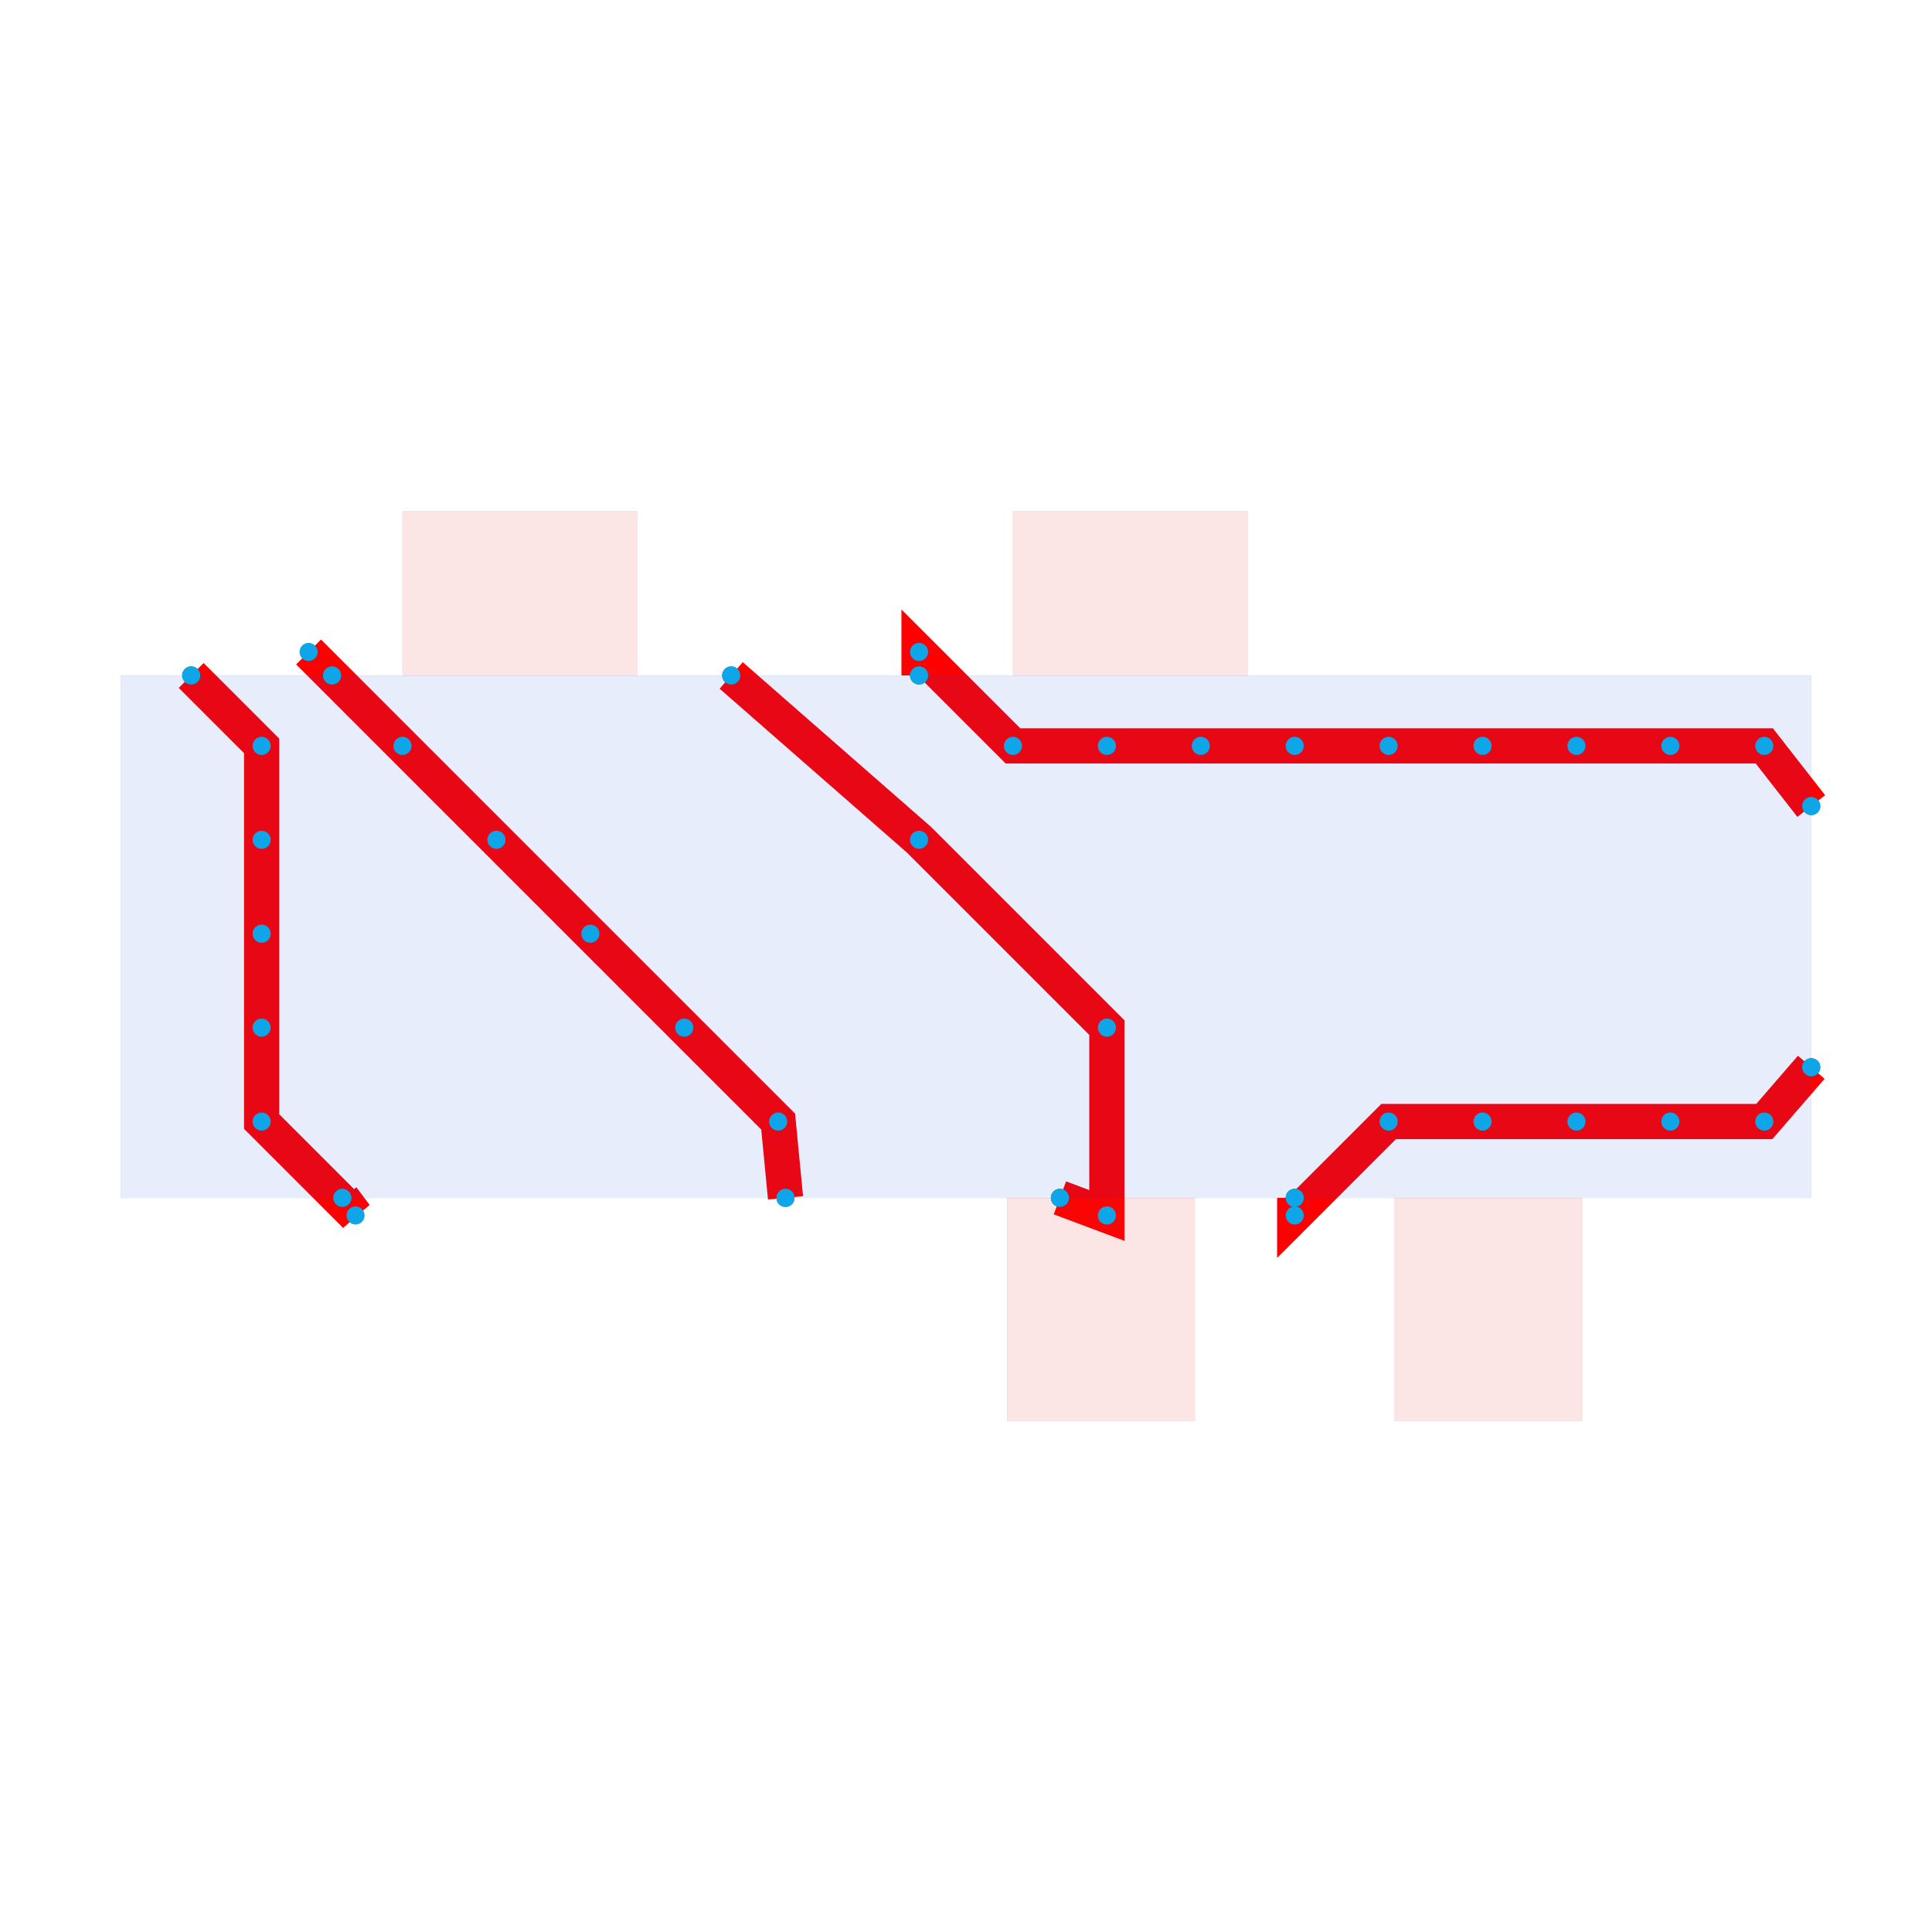
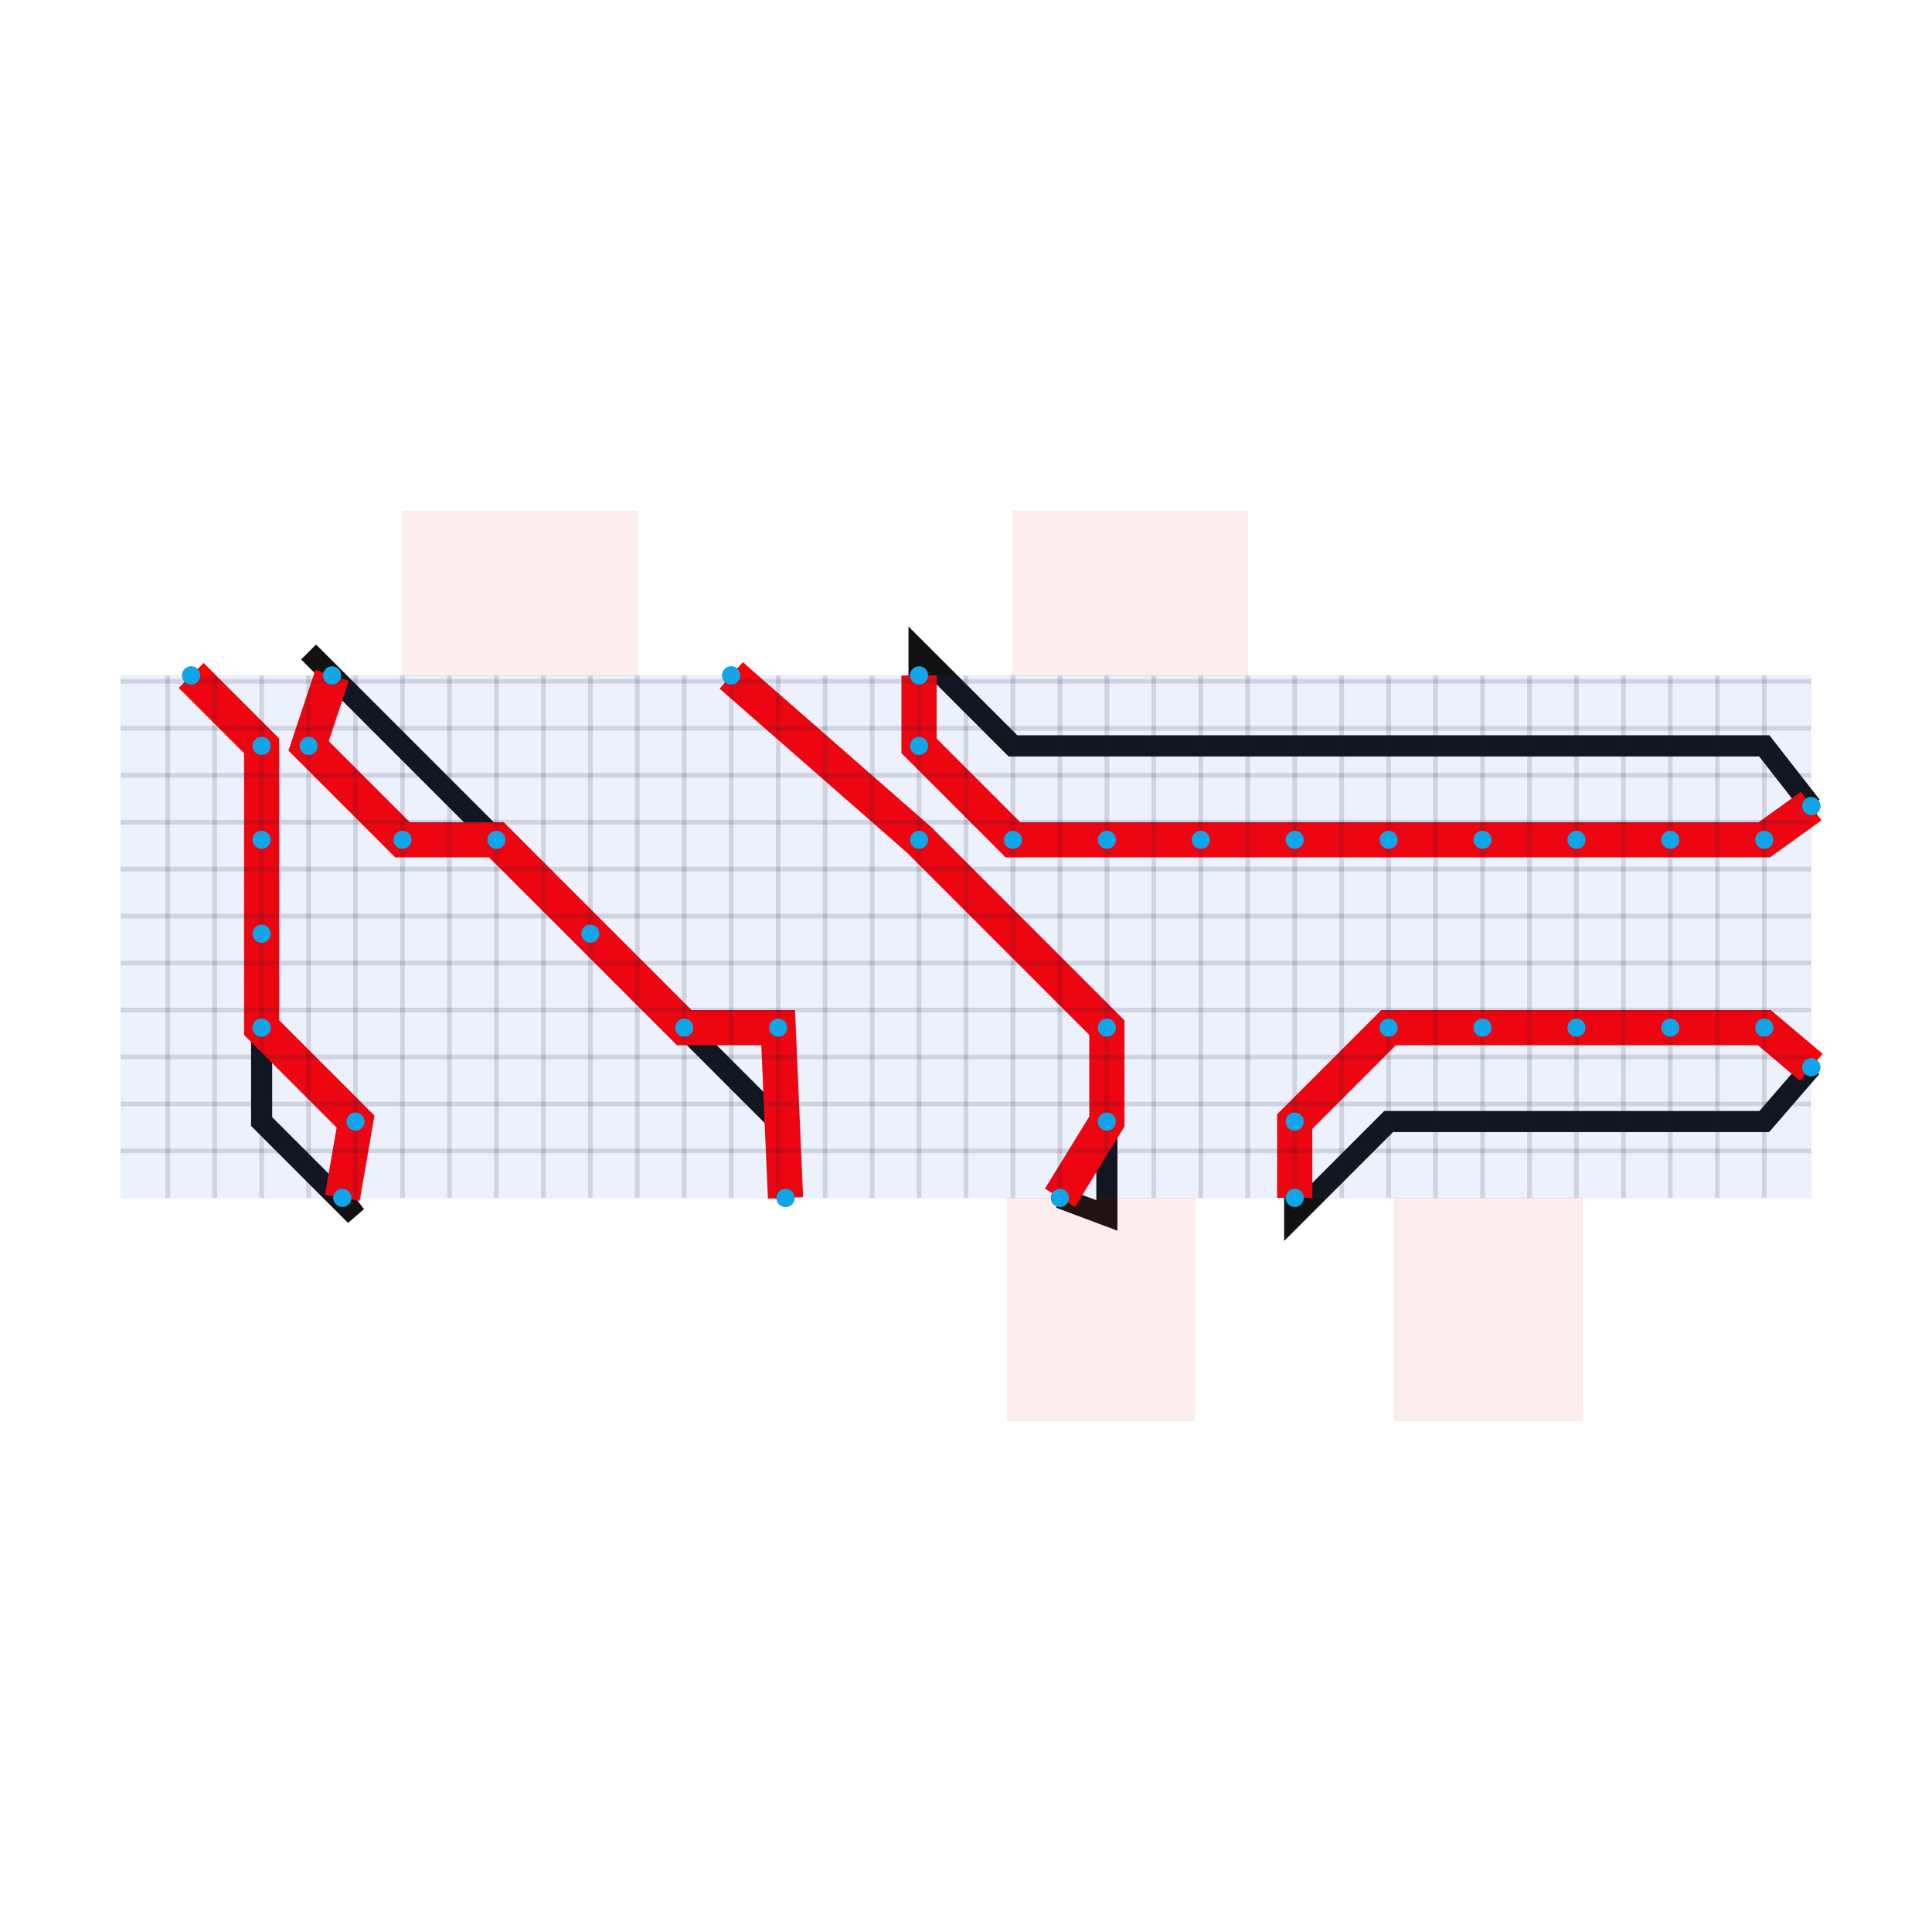
<svg xmlns="http://www.w3.org/2000/svg" width="640" height="640" viewBox="0 0 640 640">
  <rect width="100%" height="100%" fill="white" />
  <g>
-     <polyline data-points="-8,-9.525 -8,-9.600000000000001 -7.6,-9.200000000000001 -7.199999999999999,-9.200000000000001 -6.799999999999999,-9.200000000000001 -6.399999999999999,-9.200000000000001 -5.999999999999998,-9.200000000000001 -5.800000000000001,-8.96875" data-type="line" data-label="source_net_11_mst1" points="428.889,396.806 428.889,402.639 460,371.528 491.111,371.528 522.222,371.528 553.333,371.528 584.444,371.528 600,353.542" fill="none" stroke="#FF0000" stroke-width="11.667" />
-   </g>
-   <g>
-     <polyline data-points="-9.6,-7.299999999999999 -9.600000000000001,-7.2 -9.200000000000001,-7.6000000000000005 -8.8,-7.6000000000000005 -8.4,-7.6000000000000005 -8,-7.6000000000000005 -7.6,-7.6000000000000005 -7.199999999999999,-7.6000000000000005 -6.799999999999999,-7.6000000000000005 -6.399999999999999,-7.6000000000000005 -5.999999999999998,-7.6000000000000005 -5.800000000000001,-7.856249999999999" data-type="line" data-label="source_net_12_mst1" points="304.444,223.75 304.444,215.972 335.556,247.083 366.667,247.083 397.778,247.083 428.889,247.083 460,247.083 491.111,247.083 522.222,247.083 553.333,247.083 584.444,247.083 600,267.014" fill="none" stroke="#FF0000" stroke-width="11.667" />
-   </g>
-   <g>
-     <polyline data-points="-12.05625,-9.525 -12,-9.600000000000001 -12.4,-9.200000000000001 -12.4,-8.8 -12.4,-8.4 -12.4,-8 -12.4,-7.6 -12.7,-7.299999999999999" data-type="line" data-label="source_net_7" points="113.403,396.806 117.778,402.639 86.667,371.528 86.667,340.417 86.667,309.306 86.667,278.194 86.667,247.083 63.333,223.75" fill="none" stroke="#FF0000" stroke-width="11.667" />
-   </g>
-   <g>
-     <polyline data-points="-9,-9.525 -8.8,-9.600000000000001 -8.8,-8.8 -9.600000000000001,-8 -10.4,-7.299999999999999" data-type="line" data-label="source_net_11_mst2" points="351.111,396.806 366.667,402.639 366.667,340.417 304.444,278.194 242.222,223.75" fill="none" stroke="#FF0000" stroke-width="11.667" />
-   </g>
-   <g>
-     <polyline data-points="-12.100000000000001,-7.299999999999999 -12.200000000000001,-7.2 -11.8,-7.6000000000000005 -11.4,-8 -11,-8.4 -10.6,-8.8 -10.2,-9.200000000000001 -10.168750000000001,-9.525" data-type="line" data-label="source_net_13" points="110,223.75 102.222,215.972 133.333,247.083 164.444,278.194 195.556,309.306 226.667,340.417 257.778,371.528 260.208,396.806" fill="none" stroke="#FF0000" stroke-width="11.667" />
-   </g>
-   <g>
-     <rect data-type="rect" data-label="cmn_15" data-x="-9.4" data-y="-8.4125" x="40" y="223.75" width="560" height="173.056" fill="rgba(29, 78, 216, 0.1)" stroke="#1d4ed8" stroke-width="0.013" />
-   </g>
-   <g>
-     <rect data-type="rect" data-label="obstacle:rect:0" data-x="-11.3" data-y="-6.95" x="133.333" y="169.306" width="77.778" height="54.444" fill="rgba(220, 38, 38, 0.12)" stroke="#dc2626" stroke-width="0.013" />
-   </g>
-   <g>
-     <rect data-type="rect" data-label="obstacle:rect:1" data-x="-8.825" data-y="-10" x="333.611" y="396.806" width="62.222" height="73.889" fill="rgba(220, 38, 38, 0.12)" stroke="#dc2626" stroke-width="0.013" />
-   </g>
-   <g>
-     <rect data-type="rect" data-label="obstacle:rect:2" data-x="-7.175" data-y="-10" x="461.944" y="396.806" width="62.222" height="73.889" fill="rgba(220, 38, 38, 0.12)" stroke="#dc2626" stroke-width="0.013" />
-   </g>
-   <g>
-     <rect data-type="rect" data-label="obstacle:rect:3" data-x="-8.7" data-y="-6.95" x="335.556" y="169.306" width="77.778" height="54.444" fill="rgba(220, 38, 38, 0.12)" stroke="#dc2626" stroke-width="0.013" />
+     <polyline data-points="-8,-9.525 -8,-9.600000000000001 -7.6,-9.200000000000001 -7.199999999999999,-9.200000000000001 -6.799999999999999,-9.200000000000001 -6.399999999999999,-9.200000000000001 -5.999999999999998,-9.200000000000001 -5.800000000000001,-8.96875" data-type="line" data-label="original:source_net_11_mst1" points="428.889,396.806 428.889,402.639 460,371.528 491.111,371.528 522.222,371.528 553.333,371.528 584.444,371.528 600,353.542" fill="none" stroke="#111111" stroke-width="7" />
+   </g>
+   <g>
+     <polyline data-points="-9.6,-7.299999999999999 -9.600000000000001,-7.2 -9.200000000000001,-7.6000000000000005 -8.8,-7.6000000000000005 -8.4,-7.6000000000000005 -8,-7.6000000000000005 -7.6,-7.6000000000000005 -7.199999999999999,-7.6000000000000005 -6.799999999999999,-7.6000000000000005 -6.399999999999999,-7.6000000000000005 -5.999999999999998,-7.6000000000000005 -5.800000000000001,-7.856249999999999" data-type="line" data-label="original:source_net_12_mst1" points="304.444,223.75 304.444,215.972 335.556,247.083 366.667,247.083 397.778,247.083 428.889,247.083 460,247.083 491.111,247.083 522.222,247.083 553.333,247.083 584.444,247.083 600,267.014" fill="none" stroke="#111111" stroke-width="7" />
+   </g>
+   <g>
+     <polyline data-points="-12.05625,-9.525 -12,-9.600000000000001 -12.4,-9.200000000000001 -12.4,-8.8 -12.4,-8.4 -12.4,-8 -12.4,-7.6 -12.7,-7.299999999999999" data-type="line" data-label="original:source_net_7" points="113.403,396.806 117.778,402.639 86.667,371.528 86.667,340.417 86.667,309.306 86.667,278.194 86.667,247.083 63.333,223.75" fill="none" stroke="#111111" stroke-width="7" />
+   </g>
+   <g>
+     <polyline data-points="-9,-9.525 -8.8,-9.600000000000001 -8.8,-8.8 -9.600000000000001,-8 -10.4,-7.299999999999999" data-type="line" data-label="original:source_net_11_mst2" points="351.111,396.806 366.667,402.639 366.667,340.417 304.444,278.194 242.222,223.75" fill="none" stroke="#111111" stroke-width="7" />
+   </g>
+   <g>
+     <polyline data-points="-12.100000000000001,-7.299999999999999 -12.200000000000001,-7.2 -11.8,-7.6000000000000005 -11.4,-8 -11,-8.4 -10.6,-8.8 -10.2,-9.200000000000001 -10.168750000000001,-9.525" data-type="line" data-label="original:source_net_13" points="110,223.75 102.222,215.972 133.333,247.083 164.444,278.194 195.556,309.306 226.667,340.417 257.778,371.528 260.208,396.806" fill="none" stroke="#111111" stroke-width="7" />
+   </g>
+   <g>
+     <polyline data-points="-8,-9.525 -8,-9.200000000000001 -7.6,-8.8 -7.199999999999999,-8.8 -6.799999999999999,-8.8 -6.399999999999999,-8.8 -5.999999999999998,-8.8 -5.800000000000001,-8.96875" data-type="line" data-label="source_net_11_mst1" points="428.889,396.806 428.889,371.528 460,340.417 491.111,340.417 522.222,340.417 553.333,340.417 584.444,340.417 600,353.542" fill="none" stroke="#FF0000" stroke-width="11.667" />
+   </g>
+   <g>
+     <polyline data-points="-9.6,-7.299999999999999 -9.600000000000001,-7.6000000000000005 -9.200000000000001,-8 -8.8,-8 -8.4,-8 -8,-8 -7.6,-8 -7.199999999999999,-8 -6.799999999999999,-8 -6.399999999999999,-8 -5.999999999999998,-8 -5.800000000000001,-7.856249999999999" data-type="line" data-label="source_net_12_mst1" points="304.444,223.75 304.444,247.083 335.556,278.194 366.667,278.194 397.778,278.194 428.889,278.194 460,278.194 491.111,278.194 522.222,278.194 553.333,278.194 584.444,278.194 600,267.014" fill="none" stroke="#FF0000" stroke-width="11.667" />
+   </g>
+   <g>
+     <polyline data-points="-12.05625,-9.525 -12,-9.200000000000001 -12.4,-8.8 -12.4,-8.8 -12.4,-8.4 -12.4,-8 -12.4,-7.6 -12.7,-7.299999999999999" data-type="line" data-label="source_net_7" points="113.403,396.806 117.778,371.528 86.667,340.417 86.667,340.417 86.667,309.306 86.667,278.194 86.667,247.083 63.333,223.75" fill="none" stroke="#FF0000" stroke-width="11.667" />
+   </g>
+   <g>
+     <polyline data-points="-9,-9.525 -8.8,-9.200000000000001 -8.8,-8.8 -9.600000000000001,-8 -10.4,-7.299999999999999" data-type="line" data-label="source_net_11_mst2" points="351.111,396.806 366.667,371.528 366.667,340.417 304.444,278.194 242.222,223.75" fill="none" stroke="#FF0000" stroke-width="11.667" />
+   </g>
+   <g>
+     <polyline data-points="-12.100000000000001,-7.299999999999999 -12.200000000000001,-7.6000000000000005 -11.8,-8 -11.4,-8 -11,-8.4 -10.6,-8.8 -10.2,-8.8 -10.168750000000001,-9.525" data-type="line" data-label="source_net_13" points="110,223.75 102.222,247.083 133.333,278.194 164.444,278.194 195.556,309.306 226.667,340.417 257.778,340.417 260.208,396.806" fill="none" stroke="#FF0000" stroke-width="11.667" />
+   </g>
+   <g>
+     <polyline data-points="-12.8,-9.525 -12.8,-7.299999999999999" data-type="line" data-label="grid:v" points="55.556,396.806 55.556,223.75" fill="none" stroke="rgba(15, 23, 42, 0.14)" stroke-width="1.556" />
+   </g>
+   <g>
+     <polyline data-points="-12.600000000000001,-9.525 -12.600000000000001,-7.299999999999999" data-type="line" data-label="grid:v" points="71.111,396.806 71.111,223.75" fill="none" stroke="rgba(15, 23, 42, 0.14)" stroke-width="1.556" />
+   </g>
+   <g>
+     <polyline data-points="-12.400000000000002,-9.525 -12.400000000000002,-7.299999999999999" data-type="line" data-label="grid:v" points="86.667,396.806 86.667,223.75" fill="none" stroke="rgba(15, 23, 42, 0.14)" stroke-width="1.556" />
+   </g>
+   <g>
+     <polyline data-points="-12.200000000000003,-9.525 -12.200000000000003,-7.299999999999999" data-type="line" data-label="grid:v" points="102.222,396.806 102.222,223.75" fill="none" stroke="rgba(15, 23, 42, 0.14)" stroke-width="1.556" />
+   </g>
+   <g>
+     <polyline data-points="-12.000000000000004,-9.525 -12.000000000000004,-7.299999999999999" data-type="line" data-label="grid:v" points="117.778,396.806 117.778,223.75" fill="none" stroke="rgba(15, 23, 42, 0.14)" stroke-width="1.556" />
+   </g>
+   <g>
+     <polyline data-points="-11.800000000000004,-9.525 -11.800000000000004,-7.299999999999999" data-type="line" data-label="grid:v" points="133.333,396.806 133.333,223.75" fill="none" stroke="rgba(15, 23, 42, 0.14)" stroke-width="1.556" />
+   </g>
+   <g>
+     <polyline data-points="-11.600000000000005,-9.525 -11.600000000000005,-7.299999999999999" data-type="line" data-label="grid:v" points="148.889,396.806 148.889,223.75" fill="none" stroke="rgba(15, 23, 42, 0.14)" stroke-width="1.556" />
+   </g>
+   <g>
+     <polyline data-points="-11.400000000000006,-9.525 -11.400000000000006,-7.299999999999999" data-type="line" data-label="grid:v" points="164.444,396.806 164.444,223.75" fill="none" stroke="rgba(15, 23, 42, 0.14)" stroke-width="1.556" />
+   </g>
+   <g>
+     <polyline data-points="-11.200000000000006,-9.525 -11.200000000000006,-7.299999999999999" data-type="line" data-label="grid:v" points="180,396.806 180,223.75" fill="none" stroke="rgba(15, 23, 42, 0.14)" stroke-width="1.556" />
+   </g>
+   <g>
+     <polyline data-points="-11.000000000000007,-9.525 -11.000000000000007,-7.299999999999999" data-type="line" data-label="grid:v" points="195.556,396.806 195.556,223.75" fill="none" stroke="rgba(15, 23, 42, 0.14)" stroke-width="1.556" />
+   </g>
+   <g>
+     <polyline data-points="-10.800000000000008,-9.525 -10.800000000000008,-7.299999999999999" data-type="line" data-label="grid:v" points="211.111,396.806 211.111,223.75" fill="none" stroke="rgba(15, 23, 42, 0.14)" stroke-width="1.556" />
+   </g>
+   <g>
+     <polyline data-points="-10.600000000000009,-9.525 -10.600000000000009,-7.299999999999999" data-type="line" data-label="grid:v" points="226.667,396.806 226.667,223.75" fill="none" stroke="rgba(15, 23, 42, 0.14)" stroke-width="1.556" />
+   </g>
+   <g>
+     <polyline data-points="-10.40000000000001,-9.525 -10.40000000000001,-7.299999999999999" data-type="line" data-label="grid:v" points="242.222,396.806 242.222,223.75" fill="none" stroke="rgba(15, 23, 42, 0.14)" stroke-width="1.556" />
+   </g>
+   <g>
+     <polyline data-points="-10.20000000000001,-9.525 -10.20000000000001,-7.299999999999999" data-type="line" data-label="grid:v" points="257.778,396.806 257.778,223.75" fill="none" stroke="rgba(15, 23, 42, 0.14)" stroke-width="1.556" />
+   </g>
+   <g>
+     <polyline data-points="-10.00000000000001,-9.525 -10.00000000000001,-7.299999999999999" data-type="line" data-label="grid:v" points="273.333,396.806 273.333,223.75" fill="none" stroke="rgba(15, 23, 42, 0.14)" stroke-width="1.556" />
+   </g>
+   <g>
+     <polyline data-points="-9.800000000000011,-9.525 -9.800000000000011,-7.299999999999999" data-type="line" data-label="grid:v" points="288.889,396.806 288.889,223.75" fill="none" stroke="rgba(15, 23, 42, 0.14)" stroke-width="1.556" />
+   </g>
+   <g>
+     <polyline data-points="-9.600000000000012,-9.525 -9.600000000000012,-7.299999999999999" data-type="line" data-label="grid:v" points="304.444,396.806 304.444,223.75" fill="none" stroke="rgba(15, 23, 42, 0.14)" stroke-width="1.556" />
+   </g>
+   <g>
+     <polyline data-points="-9.400000000000013,-9.525 -9.400000000000013,-7.299999999999999" data-type="line" data-label="grid:v" points="320,396.806 320,223.75" fill="none" stroke="rgba(15, 23, 42, 0.14)" stroke-width="1.556" />
+   </g>
+   <g>
+     <polyline data-points="-9.200000000000014,-9.525 -9.200000000000014,-7.299999999999999" data-type="line" data-label="grid:v" points="335.556,396.806 335.556,223.75" fill="none" stroke="rgba(15, 23, 42, 0.14)" stroke-width="1.556" />
+   </g>
+   <g>
+     <polyline data-points="-9.000000000000014,-9.525 -9.000000000000014,-7.299999999999999" data-type="line" data-label="grid:v" points="351.111,396.806 351.111,223.75" fill="none" stroke="rgba(15, 23, 42, 0.14)" stroke-width="1.556" />
+   </g>
+   <g>
+     <polyline data-points="-8.800000000000015,-9.525 -8.800000000000015,-7.299999999999999" data-type="line" data-label="grid:v" points="366.667,396.806 366.667,223.75" fill="none" stroke="rgba(15, 23, 42, 0.14)" stroke-width="1.556" />
+   </g>
+   <g>
+     <polyline data-points="-8.600000000000016,-9.525 -8.600000000000016,-7.299999999999999" data-type="line" data-label="grid:v" points="382.222,396.806 382.222,223.75" fill="none" stroke="rgba(15, 23, 42, 0.14)" stroke-width="1.556" />
+   </g>
+   <g>
+     <polyline data-points="-8.400000000000016,-9.525 -8.400000000000016,-7.299999999999999" data-type="line" data-label="grid:v" points="397.778,396.806 397.778,223.75" fill="none" stroke="rgba(15, 23, 42, 0.14)" stroke-width="1.556" />
+   </g>
+   <g>
+     <polyline data-points="-8.200000000000017,-9.525 -8.200000000000017,-7.299999999999999" data-type="line" data-label="grid:v" points="413.333,396.806 413.333,223.75" fill="none" stroke="rgba(15, 23, 42, 0.14)" stroke-width="1.556" />
+   </g>
+   <g>
+     <polyline data-points="-8.000000000000018,-9.525 -8.000000000000018,-7.299999999999999" data-type="line" data-label="grid:v" points="428.889,396.806 428.889,223.75" fill="none" stroke="rgba(15, 23, 42, 0.14)" stroke-width="1.556" />
+   </g>
+   <g>
+     <polyline data-points="-7.800000000000018,-9.525 -7.800000000000018,-7.299999999999999" data-type="line" data-label="grid:v" points="444.444,396.806 444.444,223.75" fill="none" stroke="rgba(15, 23, 42, 0.14)" stroke-width="1.556" />
+   </g>
+   <g>
+     <polyline data-points="-7.600000000000017,-9.525 -7.600000000000017,-7.299999999999999" data-type="line" data-label="grid:v" points="460,396.806 460,223.75" fill="none" stroke="rgba(15, 23, 42, 0.14)" stroke-width="1.556" />
+   </g>
+   <g>
+     <polyline data-points="-7.400000000000017,-9.525 -7.400000000000017,-7.299999999999999" data-type="line" data-label="grid:v" points="475.556,396.806 475.556,223.75" fill="none" stroke="rgba(15, 23, 42, 0.14)" stroke-width="1.556" />
+   </g>
+   <g>
+     <polyline data-points="-7.200000000000017,-9.525 -7.200000000000017,-7.299999999999999" data-type="line" data-label="grid:v" points="491.111,396.806 491.111,223.75" fill="none" stroke="rgba(15, 23, 42, 0.14)" stroke-width="1.556" />
+   </g>
+   <g>
+     <polyline data-points="-7.000000000000017,-9.525 -7.000000000000017,-7.299999999999999" data-type="line" data-label="grid:v" points="506.667,396.806 506.667,223.75" fill="none" stroke="rgba(15, 23, 42, 0.14)" stroke-width="1.556" />
+   </g>
+   <g>
+     <polyline data-points="-6.800000000000017,-9.525 -6.800000000000017,-7.299999999999999" data-type="line" data-label="grid:v" points="522.222,396.806 522.222,223.75" fill="none" stroke="rgba(15, 23, 42, 0.14)" stroke-width="1.556" />
+   </g>
+   <g>
+     <polyline data-points="-6.6000000000000165,-9.525 -6.6000000000000165,-7.299999999999999" data-type="line" data-label="grid:v" points="537.778,396.806 537.778,223.75" fill="none" stroke="rgba(15, 23, 42, 0.14)" stroke-width="1.556" />
+   </g>
+   <g>
+     <polyline data-points="-6.400000000000016,-9.525 -6.400000000000016,-7.299999999999999" data-type="line" data-label="grid:v" points="553.333,396.806 553.333,223.75" fill="none" stroke="rgba(15, 23, 42, 0.14)" stroke-width="1.556" />
+   </g>
+   <g>
+     <polyline data-points="-6.200000000000016,-9.525 -6.200000000000016,-7.299999999999999" data-type="line" data-label="grid:v" points="568.889,396.806 568.889,223.75" fill="none" stroke="rgba(15, 23, 42, 0.14)" stroke-width="1.556" />
+   </g>
+   <g>
+     <polyline data-points="-6.000000000000016,-9.525 -6.000000000000016,-7.299999999999999" data-type="line" data-label="grid:v" points="584.444,396.806 584.444,223.75" fill="none" stroke="rgba(15, 23, 42, 0.14)" stroke-width="1.556" />
+   </g>
+   <g>
+     <polyline data-points="-13,-9.325000000000001 -5.800000000000001,-9.325000000000001" data-type="line" data-label="grid:h" points="40,381.25 600,381.25" fill="none" stroke="rgba(15, 23, 42, 0.14)" stroke-width="1.556" />
+   </g>
+   <g>
+     <polyline data-points="-13,-9.125000000000002 -5.800000000000001,-9.125000000000002" data-type="line" data-label="grid:h" points="40,365.694 600,365.694" fill="none" stroke="rgba(15, 23, 42, 0.14)" stroke-width="1.556" />
+   </g>
+   <g>
+     <polyline data-points="-13,-8.925000000000002 -5.800000000000001,-8.925000000000002" data-type="line" data-label="grid:h" points="40,350.139 600,350.139" fill="none" stroke="rgba(15, 23, 42, 0.14)" stroke-width="1.556" />
+   </g>
+   <g>
+     <polyline data-points="-13,-8.725000000000003 -5.800000000000001,-8.725000000000003" data-type="line" data-label="grid:h" points="40,334.583 600,334.583" fill="none" stroke="rgba(15, 23, 42, 0.14)" stroke-width="1.556" />
+   </g>
+   <g>
+     <polyline data-points="-13,-8.525000000000004 -5.800000000000001,-8.525000000000004" data-type="line" data-label="grid:h" points="40,319.028 600,319.028" fill="none" stroke="rgba(15, 23, 42, 0.14)" stroke-width="1.556" />
+   </g>
+   <g>
+     <polyline data-points="-13,-8.325000000000005 -5.800000000000001,-8.325000000000005" data-type="line" data-label="grid:h" points="40,303.472 600,303.472" fill="none" stroke="rgba(15, 23, 42, 0.14)" stroke-width="1.556" />
+   </g>
+   <g>
+     <polyline data-points="-13,-8.125000000000005 -5.800000000000001,-8.125000000000005" data-type="line" data-label="grid:h" points="40,287.917 600,287.917" fill="none" stroke="rgba(15, 23, 42, 0.14)" stroke-width="1.556" />
+   </g>
+   <g>
+     <polyline data-points="-13,-7.925000000000005 -5.800000000000001,-7.925000000000005" data-type="line" data-label="grid:h" points="40,272.361 600,272.361" fill="none" stroke="rgba(15, 23, 42, 0.14)" stroke-width="1.556" />
+   </g>
+   <g>
+     <polyline data-points="-13,-7.725000000000005 -5.800000000000001,-7.725000000000005" data-type="line" data-label="grid:h" points="40,256.806 600,256.806" fill="none" stroke="rgba(15, 23, 42, 0.14)" stroke-width="1.556" />
+   </g>
+   <g>
+     <polyline data-points="-13,-7.525000000000005 -5.800000000000001,-7.525000000000005" data-type="line" data-label="grid:h" points="40,241.25 600,241.25" fill="none" stroke="rgba(15, 23, 42, 0.14)" stroke-width="1.556" />
+   </g>
+   <g>
+     <polyline data-points="-13,-7.325000000000005 -5.800000000000001,-7.325000000000005" data-type="line" data-label="grid:h" points="40,225.694 600,225.694" fill="none" stroke="rgba(15, 23, 42, 0.14)" stroke-width="1.556" />
+   </g>
+   <g>
+     <rect data-type="rect" data-label="cmn_15" data-x="-9.4" data-y="-8.4125" x="40" y="223.75" width="560" height="173.056" fill="rgba(29, 78, 216, 0.08)" stroke="#1d4ed8" stroke-width="0.013" />
+   </g>
+   <g>
+     <rect data-type="rect" data-label="obstacle:rect:0" data-x="-11.3" data-y="-6.95" x="133.333" y="169.306" width="77.778" height="54.444" fill="rgba(220, 38, 38, 0.08)" stroke="#dc2626" stroke-width="0.013" />
+   </g>
+   <g>
+     <rect data-type="rect" data-label="obstacle:rect:1" data-x="-8.825" data-y="-10" x="333.611" y="396.806" width="62.222" height="73.889" fill="rgba(220, 38, 38, 0.08)" stroke="#dc2626" stroke-width="0.013" />
+   </g>
+   <g>
+     <rect data-type="rect" data-label="obstacle:rect:2" data-x="-7.175" data-y="-10" x="461.944" y="396.806" width="62.222" height="73.889" fill="rgba(220, 38, 38, 0.08)" stroke="#dc2626" stroke-width="0.013" />
+   </g>
+   <g>
+     <rect data-type="rect" data-label="obstacle:rect:3" data-x="-8.7" data-y="-6.95" x="335.556" y="169.306" width="77.778" height="54.444" fill="rgba(220, 38, 38, 0.08)" stroke="#dc2626" stroke-width="0.013" />
  </g>
  <g>
    <circle data-type="point" data-label="source_net_13" data-x="-12.100000000000001" data-y="-7.299999999999999" cx="110" cy="223.75" r="3" fill="#0f766e" />
  </g>
  <g>
    <circle data-type="point" data-label="source_net_13" data-x="-10.168750000000001" data-y="-9.525" cx="260.208" cy="396.806" r="3" fill="#0f766e" />
  </g>
  <g>
    <circle data-type="point" data-label="source_net_11_mst2" data-x="-9" data-y="-9.525" cx="351.111" cy="396.806" r="3" fill="#0f766e" />
  </g>
  <g>
    <circle data-type="point" data-label="source_net_11_mst2" data-x="-10.4" data-y="-7.299999999999999" cx="242.222" cy="223.75" r="3" fill="#0f766e" />
  </g>
  <g>
    <circle data-type="point" data-label="source_net_7" data-x="-12.05625" data-y="-9.525" cx="113.403" cy="396.806" r="3" fill="#0f766e" />
  </g>
  <g>
    <circle data-type="point" data-label="source_net_7" data-x="-12.7" data-y="-7.299999999999999" cx="63.333" cy="223.75" r="3" fill="#0f766e" />
  </g>
  <g>
    <circle data-type="point" data-label="source_net_12_mst1" data-x="-9.6" data-y="-7.299999999999999" cx="304.444" cy="223.75" r="3" fill="#0f766e" />
  </g>
  <g>
    <circle data-type="point" data-label="source_net_12_mst1" data-x="-5.800000000000001" data-y="-7.856249999999999" cx="600" cy="267.014" r="3" fill="#0f766e" />
  </g>
  <g>
    <circle data-type="point" data-label="source_net_11_mst1" data-x="-8" data-y="-9.525" cx="428.889" cy="396.806" r="3" fill="#0f766e" />
  </g>
  <g>
    <circle data-type="point" data-label="source_net_11_mst1" data-x="-5.800000000000001" data-y="-8.96875" cx="600" cy="353.542" r="3" fill="#0f766e" />
  </g>
  <g>
    <circle data-type="point" data-label="" data-x="-8" data-y="-9.525" cx="428.889" cy="396.806" r="3" fill="#0ea5e9" />
  </g>
  <g>
-     <circle data-type="point" data-label="" data-x="-8" data-y="-9.600000000000001" cx="428.889" cy="402.639" r="3" fill="#0ea5e9" />
-   </g>
-   <g>
-     <circle data-type="point" data-label="" data-x="-7.6" data-y="-9.200000000000001" cx="460" cy="371.528" r="3" fill="#0ea5e9" />
-   </g>
-   <g>
-     <circle data-type="point" data-label="" data-x="-7.199999999999999" data-y="-9.200000000000001" cx="491.111" cy="371.528" r="3" fill="#0ea5e9" />
-   </g>
-   <g>
-     <circle data-type="point" data-label="" data-x="-6.799999999999999" data-y="-9.200000000000001" cx="522.222" cy="371.528" r="3" fill="#0ea5e9" />
-   </g>
-   <g>
-     <circle data-type="point" data-label="" data-x="-6.399999999999999" data-y="-9.200000000000001" cx="553.333" cy="371.528" r="3" fill="#0ea5e9" />
-   </g>
-   <g>
-     <circle data-type="point" data-label="" data-x="-5.999999999999998" data-y="-9.200000000000001" cx="584.444" cy="371.528" r="3" fill="#0ea5e9" />
+     <circle data-type="point" data-label="" data-x="-8" data-y="-9.200000000000001" cx="428.889" cy="371.528" r="3" fill="#0ea5e9" />
+   </g>
+   <g>
+     <circle data-type="point" data-label="" data-x="-7.6" data-y="-8.8" cx="460" cy="340.417" r="3" fill="#0ea5e9" />
+   </g>
+   <g>
+     <circle data-type="point" data-label="" data-x="-7.199999999999999" data-y="-8.8" cx="491.111" cy="340.417" r="3" fill="#0ea5e9" />
+   </g>
+   <g>
+     <circle data-type="point" data-label="" data-x="-6.799999999999999" data-y="-8.8" cx="522.222" cy="340.417" r="3" fill="#0ea5e9" />
+   </g>
+   <g>
+     <circle data-type="point" data-label="" data-x="-6.399999999999999" data-y="-8.8" cx="553.333" cy="340.417" r="3" fill="#0ea5e9" />
+   </g>
+   <g>
+     <circle data-type="point" data-label="" data-x="-5.999999999999998" data-y="-8.8" cx="584.444" cy="340.417" r="3" fill="#0ea5e9" />
  </g>
  <g>
    <circle data-type="point" data-label="" data-x="-5.800000000000001" data-y="-8.96875" cx="600" cy="353.542" r="3" fill="#0ea5e9" />
  </g>
  <g>
    <circle data-type="point" data-label="" data-x="-9.6" data-y="-7.299999999999999" cx="304.444" cy="223.75" r="3" fill="#0ea5e9" />
  </g>
  <g>
-     <circle data-type="point" data-label="" data-x="-9.600000000000001" data-y="-7.2" cx="304.444" cy="215.972" r="3" fill="#0ea5e9" />
-   </g>
-   <g>
-     <circle data-type="point" data-label="" data-x="-9.200000000000001" data-y="-7.6000000000000005" cx="335.556" cy="247.083" r="3" fill="#0ea5e9" />
-   </g>
-   <g>
-     <circle data-type="point" data-label="" data-x="-8.8" data-y="-7.6000000000000005" cx="366.667" cy="247.083" r="3" fill="#0ea5e9" />
-   </g>
-   <g>
-     <circle data-type="point" data-label="" data-x="-8.4" data-y="-7.6000000000000005" cx="397.778" cy="247.083" r="3" fill="#0ea5e9" />
-   </g>
-   <g>
-     <circle data-type="point" data-label="" data-x="-8" data-y="-7.6000000000000005" cx="428.889" cy="247.083" r="3" fill="#0ea5e9" />
-   </g>
-   <g>
-     <circle data-type="point" data-label="" data-x="-7.6" data-y="-7.6000000000000005" cx="460" cy="247.083" r="3" fill="#0ea5e9" />
-   </g>
-   <g>
-     <circle data-type="point" data-label="" data-x="-7.199999999999999" data-y="-7.6000000000000005" cx="491.111" cy="247.083" r="3" fill="#0ea5e9" />
-   </g>
-   <g>
-     <circle data-type="point" data-label="" data-x="-6.799999999999999" data-y="-7.6000000000000005" cx="522.222" cy="247.083" r="3" fill="#0ea5e9" />
-   </g>
-   <g>
-     <circle data-type="point" data-label="" data-x="-6.399999999999999" data-y="-7.6000000000000005" cx="553.333" cy="247.083" r="3" fill="#0ea5e9" />
-   </g>
-   <g>
-     <circle data-type="point" data-label="" data-x="-5.999999999999998" data-y="-7.6000000000000005" cx="584.444" cy="247.083" r="3" fill="#0ea5e9" />
+     <circle data-type="point" data-label="" data-x="-9.600000000000001" data-y="-7.6000000000000005" cx="304.444" cy="247.083" r="3" fill="#0ea5e9" />
+   </g>
+   <g>
+     <circle data-type="point" data-label="" data-x="-9.200000000000001" data-y="-8" cx="335.556" cy="278.194" r="3" fill="#0ea5e9" />
+   </g>
+   <g>
+     <circle data-type="point" data-label="" data-x="-8.8" data-y="-8" cx="366.667" cy="278.194" r="3" fill="#0ea5e9" />
+   </g>
+   <g>
+     <circle data-type="point" data-label="" data-x="-8.4" data-y="-8" cx="397.778" cy="278.194" r="3" fill="#0ea5e9" />
+   </g>
+   <g>
+     <circle data-type="point" data-label="" data-x="-8" data-y="-8" cx="428.889" cy="278.194" r="3" fill="#0ea5e9" />
+   </g>
+   <g>
+     <circle data-type="point" data-label="" data-x="-7.6" data-y="-8" cx="460" cy="278.194" r="3" fill="#0ea5e9" />
+   </g>
+   <g>
+     <circle data-type="point" data-label="" data-x="-7.199999999999999" data-y="-8" cx="491.111" cy="278.194" r="3" fill="#0ea5e9" />
+   </g>
+   <g>
+     <circle data-type="point" data-label="" data-x="-6.799999999999999" data-y="-8" cx="522.222" cy="278.194" r="3" fill="#0ea5e9" />
+   </g>
+   <g>
+     <circle data-type="point" data-label="" data-x="-6.399999999999999" data-y="-8" cx="553.333" cy="278.194" r="3" fill="#0ea5e9" />
+   </g>
+   <g>
+     <circle data-type="point" data-label="" data-x="-5.999999999999998" data-y="-8" cx="584.444" cy="278.194" r="3" fill="#0ea5e9" />
  </g>
  <g>
    <circle data-type="point" data-label="" data-x="-5.800000000000001" data-y="-7.856249999999999" cx="600" cy="267.014" r="3" fill="#0ea5e9" />
  </g>
  <g>
    <circle data-type="point" data-label="" data-x="-12.05625" data-y="-9.525" cx="113.403" cy="396.806" r="3" fill="#0ea5e9" />
  </g>
  <g>
-     <circle data-type="point" data-label="" data-x="-12" data-y="-9.600000000000001" cx="117.778" cy="402.639" r="3" fill="#0ea5e9" />
-   </g>
-   <g>
-     <circle data-type="point" data-label="" data-x="-12.4" data-y="-9.200000000000001" cx="86.667" cy="371.528" r="3" fill="#0ea5e9" />
+     <circle data-type="point" data-label="" data-x="-12" data-y="-9.200000000000001" cx="117.778" cy="371.528" r="3" fill="#0ea5e9" />
  </g>
  <g>
    <circle data-type="point" data-label="" data-x="-12.4" data-y="-8.8" cx="86.667" cy="340.417" r="3" fill="#0ea5e9" />
  </g>
  <g>
+     <circle data-type="point" data-label="" data-x="-12.4" data-y="-8.8" cx="86.667" cy="340.417" r="3" fill="#0ea5e9" />
+   </g>
+   <g>
    <circle data-type="point" data-label="" data-x="-12.4" data-y="-8.4" cx="86.667" cy="309.306" r="3" fill="#0ea5e9" />
  </g>
  <g>
    <circle data-type="point" data-label="" data-x="-12.4" data-y="-8" cx="86.667" cy="278.194" r="3" fill="#0ea5e9" />
  </g>
  <g>
    <circle data-type="point" data-label="" data-x="-12.4" data-y="-7.6" cx="86.667" cy="247.083" r="3" fill="#0ea5e9" />
  </g>
  <g>
    <circle data-type="point" data-label="" data-x="-12.7" data-y="-7.299999999999999" cx="63.333" cy="223.75" r="3" fill="#0ea5e9" />
  </g>
  <g>
    <circle data-type="point" data-label="" data-x="-9" data-y="-9.525" cx="351.111" cy="396.806" r="3" fill="#0ea5e9" />
  </g>
  <g>
-     <circle data-type="point" data-label="" data-x="-8.8" data-y="-9.600000000000001" cx="366.667" cy="402.639" r="3" fill="#0ea5e9" />
+     <circle data-type="point" data-label="" data-x="-8.8" data-y="-9.200000000000001" cx="366.667" cy="371.528" r="3" fill="#0ea5e9" />
  </g>
  <g>
    <circle data-type="point" data-label="" data-x="-8.8" data-y="-8.8" cx="366.667" cy="340.417" r="3" fill="#0ea5e9" />
  </g>
  <g>
    <circle data-type="point" data-label="" data-x="-9.600000000000001" data-y="-8" cx="304.444" cy="278.194" r="3" fill="#0ea5e9" />
  </g>
  <g>
    <circle data-type="point" data-label="" data-x="-10.4" data-y="-7.299999999999999" cx="242.222" cy="223.75" r="3" fill="#0ea5e9" />
  </g>
  <g>
    <circle data-type="point" data-label="" data-x="-12.100000000000001" data-y="-7.299999999999999" cx="110" cy="223.75" r="3" fill="#0ea5e9" />
  </g>
  <g>
-     <circle data-type="point" data-label="" data-x="-12.200000000000001" data-y="-7.2" cx="102.222" cy="215.972" r="3" fill="#0ea5e9" />
-   </g>
-   <g>
-     <circle data-type="point" data-label="" data-x="-11.8" data-y="-7.6000000000000005" cx="133.333" cy="247.083" r="3" fill="#0ea5e9" />
+     <circle data-type="point" data-label="" data-x="-12.200000000000001" data-y="-7.6000000000000005" cx="102.222" cy="247.083" r="3" fill="#0ea5e9" />
+   </g>
+   <g>
+     <circle data-type="point" data-label="" data-x="-11.8" data-y="-8" cx="133.333" cy="278.194" r="3" fill="#0ea5e9" />
  </g>
  <g>
    <circle data-type="point" data-label="" data-x="-11.4" data-y="-8" cx="164.444" cy="278.194" r="3" fill="#0ea5e9" />
  </g>
  <g>
    <circle data-type="point" data-label="" data-x="-11" data-y="-8.4" cx="195.556" cy="309.306" r="3" fill="#0ea5e9" />
  </g>
  <g>
    <circle data-type="point" data-label="" data-x="-10.6" data-y="-8.8" cx="226.667" cy="340.417" r="3" fill="#0ea5e9" />
  </g>
  <g>
-     <circle data-type="point" data-label="" data-x="-10.2" data-y="-9.200000000000001" cx="257.778" cy="371.528" r="3" fill="#0ea5e9" />
+     <circle data-type="point" data-label="" data-x="-10.2" data-y="-8.8" cx="257.778" cy="340.417" r="3" fill="#0ea5e9" />
  </g>
  <g>
    <circle data-type="point" data-label="" data-x="-10.168750000000001" data-y="-9.525" cx="260.208" cy="396.806" r="3" fill="#0ea5e9" />
  </g>
  <g id="crosshair" style="display: none">
    <line id="crosshair-h" y1="0" y2="640" stroke="#666" stroke-width="0.5" />
    <line id="crosshair-v" x1="0" x2="640" stroke="#666" stroke-width="0.5" />
    <text id="coordinates" font-family="monospace" font-size="12" fill="#666" />
  </g>
</svg>
